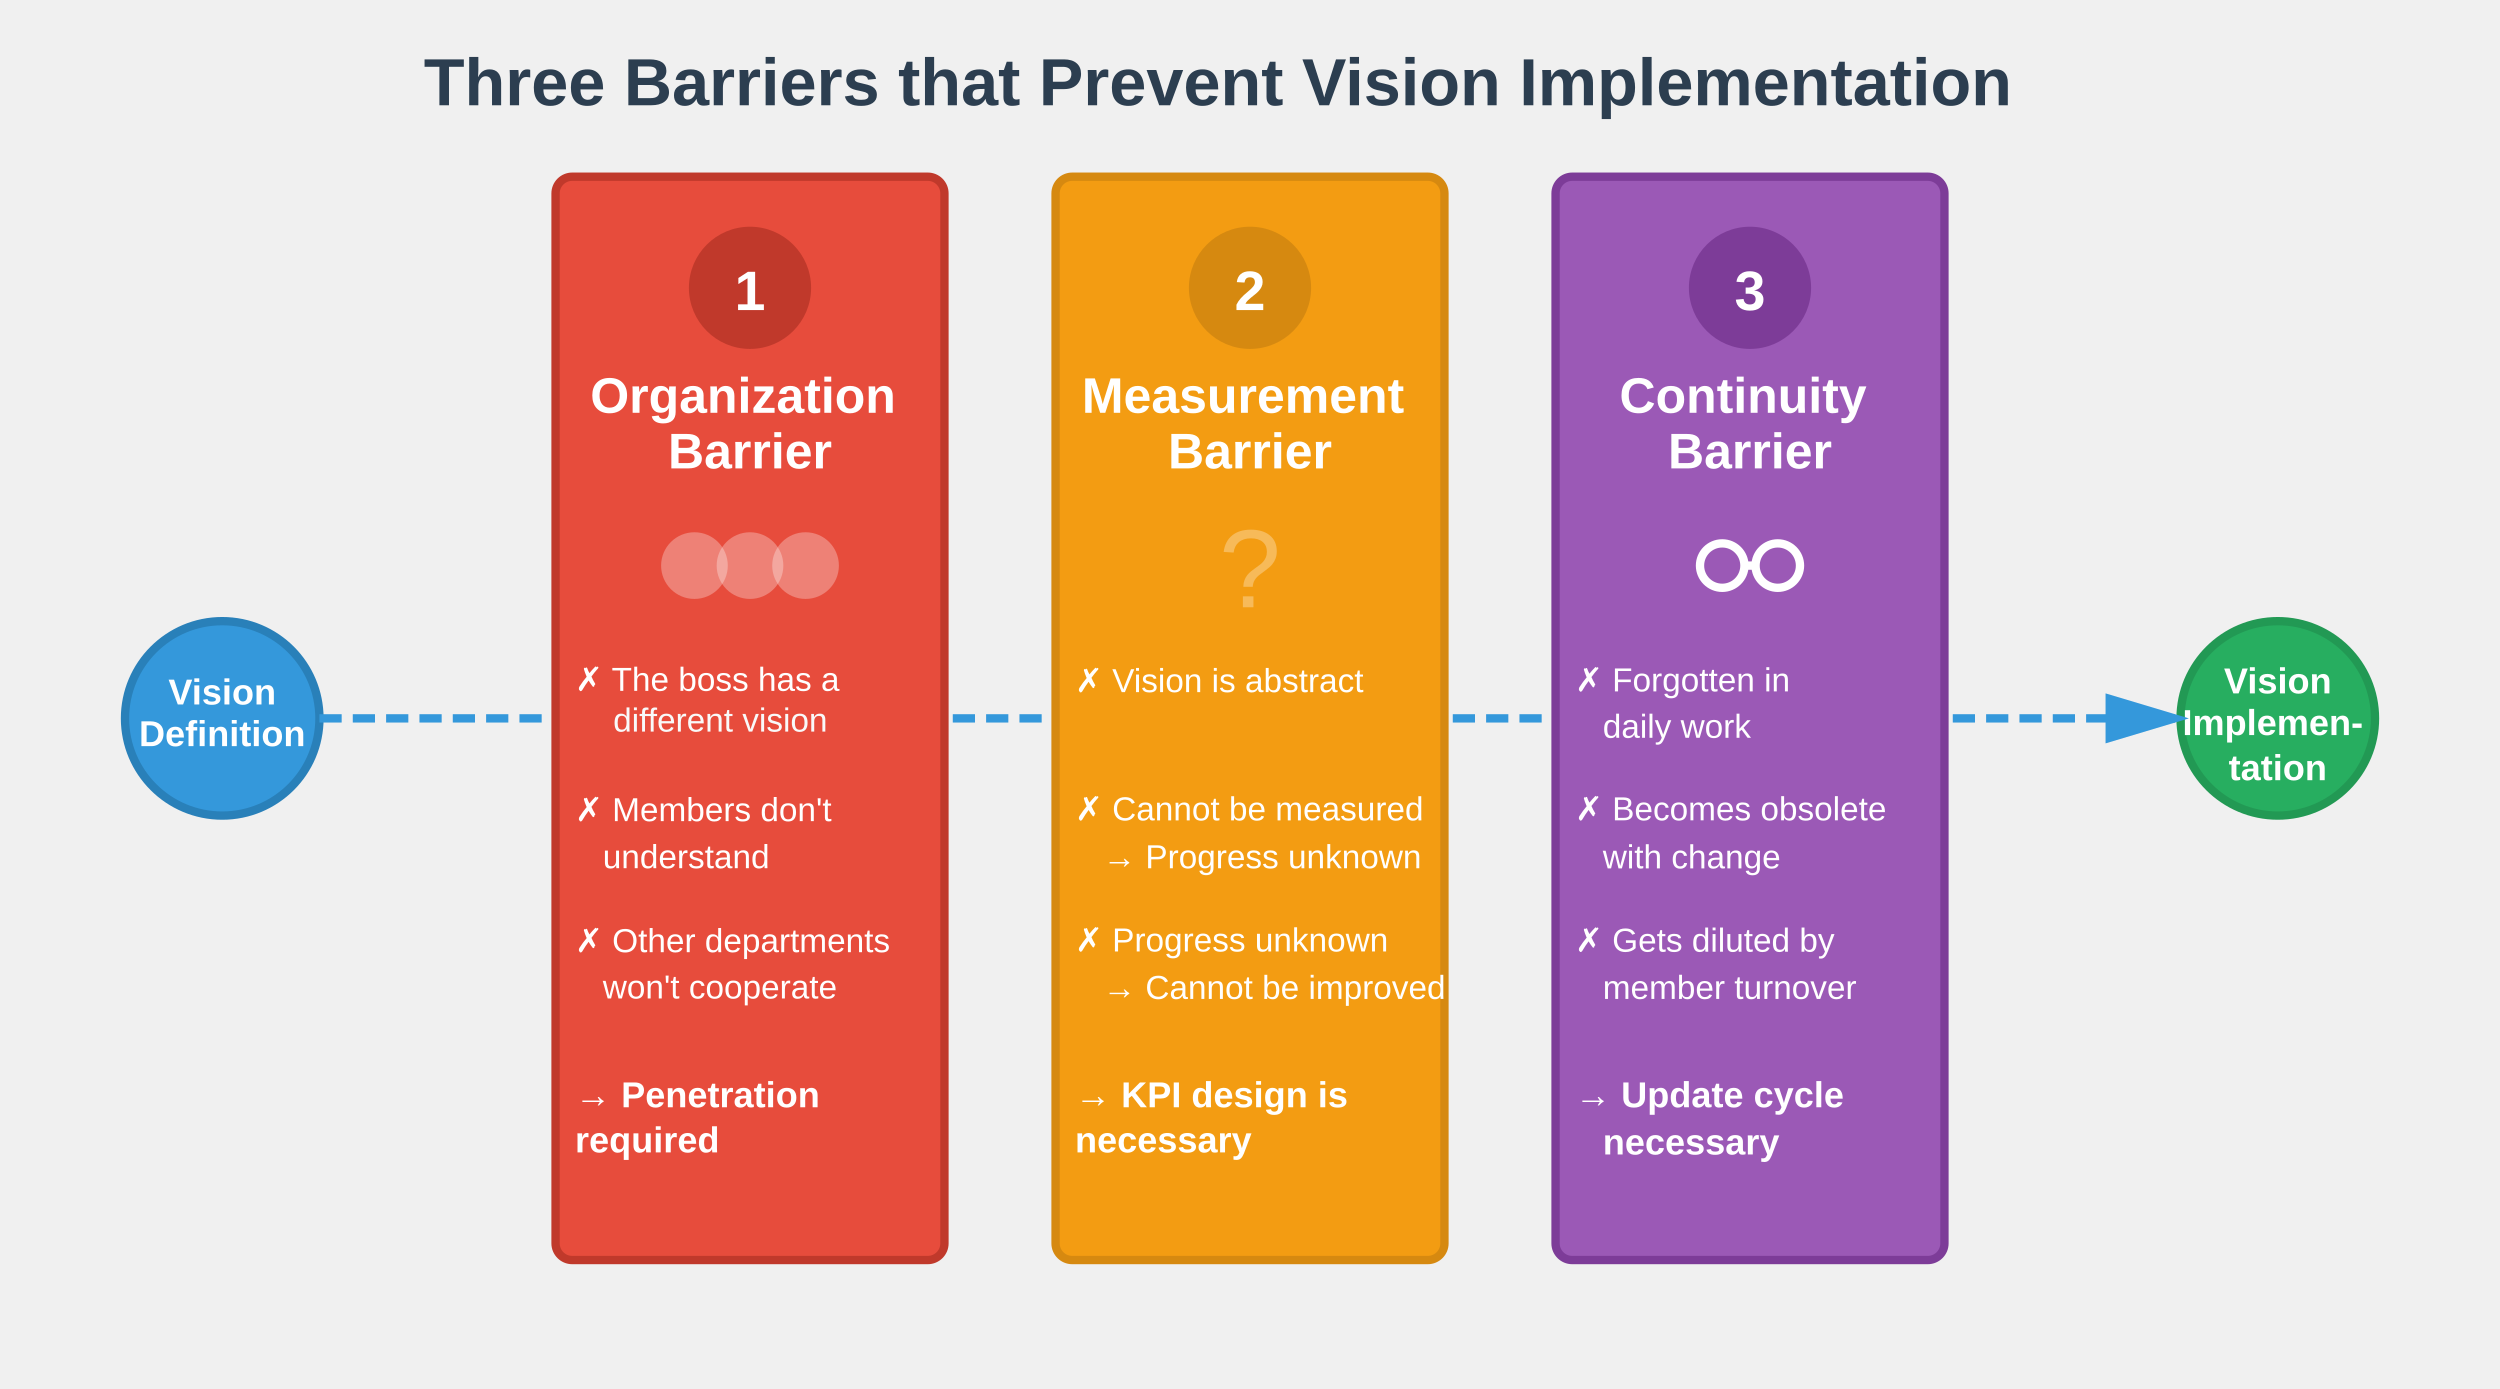
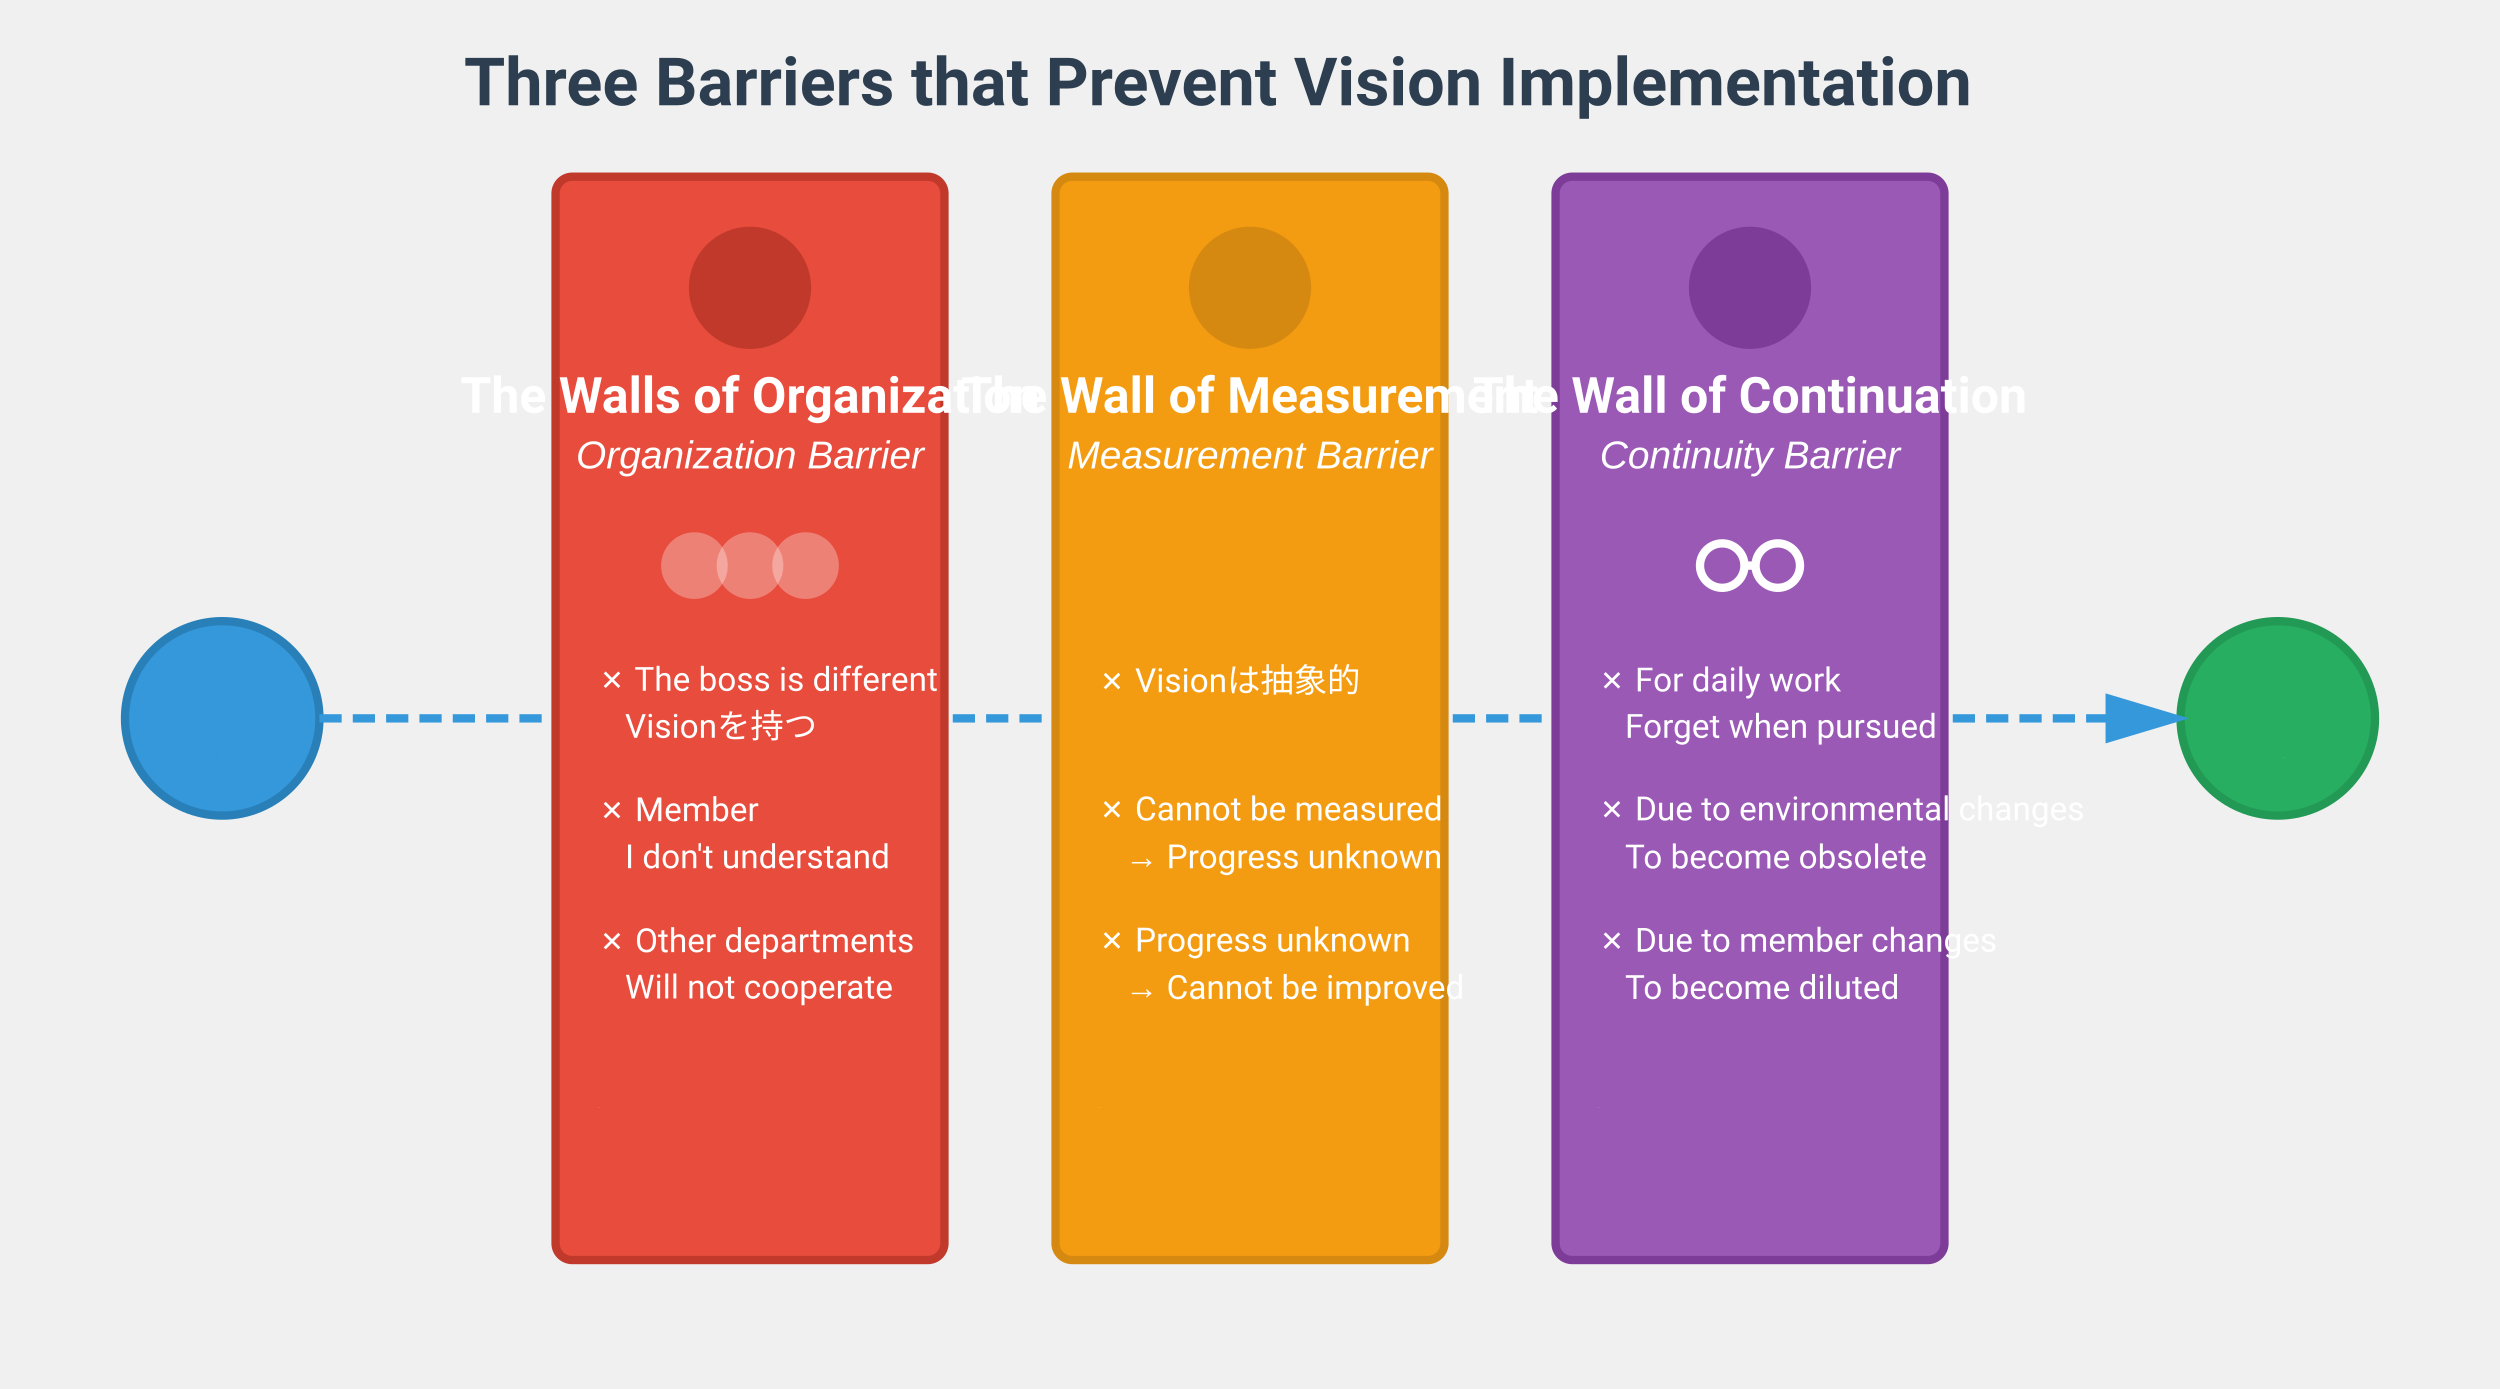
<svg xmlns="http://www.w3.org/2000/svg" viewBox="0 0 900 500" version="1.1" id="svg39" width="900" height="500">
  <defs id="defs1">
    <style id="style1">
-       .title { font-family: Arial, sans-serif, sans-serif; font-size: 24px; font-weight: bold; fill: #2c3e50; }
-       .wall-title { font-family: Arial, sans-serif, sans-serif; font-size: 18px; font-weight: bold; fill: #ffffff; }
-       .wall-subtitle { font-family: Arial, sans-serif, sans-serif; font-size: 14px; fill: #ffffff; font-style: italic; }
-       .wall-text { font-family: Arial, sans-serif, sans-serif; font-size: 12px; fill: #ffffff; }
-       .vision-text { font-family: Arial, sans-serif, sans-serif; font-size: 14px; fill: #2c3e50; font-weight: bold; }
-       .goal-text { font-family: Arial, sans-serif, sans-serif; font-size: 14px; fill: #27ae60; font-weight: bold; }
+       .title { font-family: Metropolis, -apple-system, BlinkMacSystemFont, 'Segoe UI', Roboto, 'Helvetica Neue', Arial, sans-serif; font-size: 24px; font-weight: bold; fill: #2c3e50; }
+       .wall-title { font-family: Metropolis, -apple-system, BlinkMacSystemFont, 'Segoe UI', Roboto, 'Helvetica Neue', Arial, sans-serif; font-size: 18px; font-weight: bold; fill: #ffffff; }
+       .wall-subtitle { font-family: Metropolis, -apple-system, BlinkMacSystemFont, 'Segoe UI', Roboto, 'Helvetica Neue', Arial, sans-serif; font-size: 14px; fill: #ffffff; font-style: italic; }
+       .wall-text { font-family: Metropolis, -apple-system, BlinkMacSystemFont, 'Segoe UI', Roboto, 'Helvetica Neue', Arial, sans-serif; font-size: 12px; fill: #ffffff; }
+       .vision-text { font-family: Metropolis, -apple-system, BlinkMacSystemFont, 'Segoe UI', Roboto, 'Helvetica Neue', Arial, sans-serif; font-size: 14px; fill: #2c3e50; font-weight: bold; }
+       .goal-text { font-family: Metropolis, -apple-system, BlinkMacSystemFont, 'Segoe UI', Roboto, 'Helvetica Neue', Arial, sans-serif; font-size: 14px; fill: #27ae60; font-weight: bold; }
      .wall-1 { fill: #e74c3c; stroke: #c0392b; stroke-width: 3; }
      .wall-2 { fill: #f39c12; stroke: #d68910; stroke-width: 3; }
      .wall-3 { fill: #9b59b6; stroke: #7d3c98; stroke-width: 3; }
      .path-arrow { fill: none; stroke: #3498db; stroke-width: 3; stroke-dasharray: 8,4; }
      .arrow-marker { fill: #3498db; }
    </style>
    <marker id="arrowhead" markerWidth="10" markerHeight="10" refX="9" refY="3" orient="auto">
      <polygon points="0,6 0,0 10,3 " class="arrow-marker" id="polygon1" />
    </marker>
  </defs>
  <text x="438.434" y="37.892" class="title" text-anchor="middle" id="text1">Three Barriers that Prevent Vision Implementation</text>
  <circle cx="80" cy="258.615" r="35" fill="#3498db" stroke="#2980b9" stroke-width="3" id="circle1" />
-   <text x="80" y="253.615" class="vision-text" text-anchor="middle" style="font-size:13px;fill:#ffffff" id="text2">Vision</text>
-   <text x="80" y="268.615" class="vision-text" text-anchor="middle" style="font-size:13px;fill:#ffffff" id="text3">Definition</text>
+   <text x="80" y="257.615" class="vision-text" text-anchor="middle" style="font-size:0.1px;fill:#ffffff" id="text2">Vision</text>
+   <text x="80" y="272.615" class="vision-text" text-anchor="middle" style="font-size:0.1px;fill:#ffffff" id="text3">Definition</text>
  <circle cx="820" cy="258.615" r="35" fill="#27ae60" stroke="#229954" stroke-width="3" id="circle3" />
-   <text x="820" y="249.615" class="goal-text" text-anchor="middle" style="font-size:13px;fill:#ffffff" id="text4">Vision</text>
-   <text x="820" y="264.615" class="goal-text" text-anchor="middle" style="font-size:13px;fill:#ffffff" id="text5">
-     <tspan id="tspan12" x="820" y="264.615">Implemen-</tspan>
-     <tspan id="tspan13" x="820" y="280.865">tation</tspan>
-   </text>
+   <text x="822" y="257.615" class="goal-text" text-anchor="middle" style="font-size:0.1px;fill:#ffffff" id="text4">Vision</text>
+   <text x="822" y="272.615" class="goal-text" text-anchor="middle" style="font-size:0.1px;fill:#ffffff" id="text5">Implementation</text>
  <path d="m 115,258.615 h 85 50 150 150 150 85" class="path-arrow" marker-end="url(#arrowhead)" id="path5" />
  <rect x="200" y="63.615" width="140" height="390" class="wall-1" rx="6" id="rect5" />
  <circle cx="270" cy="103.615" r="22" fill="#c0392b" id="circle5" />
-   <text x="270" y="111.615" style="font-weight:bold;font-size:20px;font-family: Arial, sans-serif;fill:#ffffff" text-anchor="middle" id="text6">1</text>
-   <text x="270" y="148.615" class="wall-title" text-anchor="middle" id="text7">
-     <tspan id="tspan1" x="270" y="148.615">Organization</tspan>
-     <tspan id="tspan2" x="270" y="168.615">Barrier</tspan>
+   <text x="270" y="111.615" style="font-weight:bold;font-size:0.1px;font-family:Arial;fill:#ffffff" text-anchor="middle" id="text6">1</text>
+   <text x="270" y="148.615" class="wall-title" text-anchor="middle" id="text7">The Walls of Organization</text>
+   <text x="270" y="168.615" class="wall-subtitle" text-anchor="middle" id="text8">
+     <tspan style="font-style:italic;font-variant:normal;font-weight:normal;font-stretch:normal;font-family:Arial;-inkscape-font-specification:Arial" id="tspan39">Organization Barrier</tspan>
  </text>
  <circle cx="250" cy="203.615" r="12" class="wall-text" opacity="0.3" id="circle8" />
  <circle cx="270" cy="203.615" r="12" class="wall-text" opacity="0.3" id="circle9" />
  <circle cx="290" cy="203.615" r="12" class="wall-text" opacity="0.3" id="circle10" />
-   <text x="207" y="248.7" class="wall-text" id="text10">✗ The boss has a</text>
-   <text x="207" y="295.615" class="wall-text" id="text12">✗ Members don't</text>
-   <text x="217" y="312.55" class="wall-text" id="text13">understand</text>
-   <text x="207" y="342.779" class="wall-text" id="text14">✗ Other departments</text>
-   <text x="217" y="359.457" class="wall-text" id="text15">won't cooperate</text>
-   <text x="207" y="398.615" class="wall-text" style="font-weight:bold;font-size:13px" id="text16">
-     <tspan x="207" y="398.615" id="tspan16">→ Penetration</tspan>
-     <tspan id="tspan15" x="207" y="414.865">required</tspan>
-   </text>
+   <text x="215" y="248.7" class="wall-text" id="text10">✗ The boss is different</text>
+   <text x="225" y="265.615" class="wall-text" id="text11">Visionを持つ</text>
+   <text x="215" y="295.615" class="wall-text" id="text12">✗ Member</text>
+   <text x="225" y="312.55" class="wall-text" id="text13">I don't understand</text>
+   <text x="215" y="342.779" class="wall-text" id="text14">✗ Other departments</text>
+   <text x="225" y="359.457" class="wall-text" id="text15">Will not cooperate</text>
+   <text x="215" y="398.615" class="wall-text" style="font-weight:bold;font-size:0.1px" id="text16">→ Penetration required</text>
  <rect x="380" y="63.615" width="140" height="390" class="wall-2" rx="6" id="rect16" />
  <circle cx="450" cy="103.615" r="22" fill="#d68910" id="circle16" />
-   <text x="450" y="111.615" style="font-weight:bold;font-size:20px;font-family: Arial, sans-serif;fill:#ffffff" text-anchor="middle" id="text17">2</text>
-   <text x="450" y="148.615" class="wall-title" text-anchor="middle" id="text18">
-     <tspan id="tspan3" x="450" y="148.615">Measurement</tspan>
-     <tspan id="tspan4" x="450" y="168.615">Barrier</tspan>
+   <text x="450" y="111.615" style="font-weight:bold;font-size:0.1px;font-family:Arial;fill:#ffffff" text-anchor="middle" id="text17">2</text>
+   <text x="450" y="148.615" class="wall-title" text-anchor="middle" id="text18">The Wall of Measurement</text>
+   <text x="450" y="168.615" class="wall-subtitle" text-anchor="middle" id="text19">
+     <tspan style="font-style:italic;font-variant:normal;font-weight:normal;font-stretch:normal;font-family:Arial;-inkscape-font-specification:'Arial Italic'" id="tspan40">Measurement Barrier</tspan>
  </text>
-   <text x="450" y="218.615" style="font-size:40px;font-family: Arial, sans-serif;opacity:0.3;fill:#ffffff" text-anchor="middle" id="text20">?</text>
-   <text x="387" y="249.162" class="wall-text" id="text21">✗ Vision is abstract</text>
+   <text x="450" y="218.615" style="font-size:0.1px;font-family:Arial;opacity:0.3;fill:#ffffff" text-anchor="middle" id="text20">?</text>
+   <text x="395" y="249.162" class="wall-text" id="text21">✗ Visionは抽象的</text>
  <text x="405" y="292" class="wall-text" id="text22" />
-   <text x="387" y="295.339" class="wall-text" id="text23">✗ Cannot be measured</text>
-   <text x="397" y="312.574" class="wall-text" id="text24">→ Progress unknown</text>
-   <text x="387" y="342.527" class="wall-text" id="text25">✗ Progress unknown</text>
-   <text x="397" y="359.626" class="wall-text" id="text26">→ Cannot be improved</text>
-   <text x="387" y="398.615" class="wall-text" style="font-weight:bold;font-size:13px" id="text27">
-     <tspan id="tspan9" x="387" y="398.615">→ KPI design is</tspan>
-     <tspan x="387" y="414.865" id="tspan10"> necessary</tspan>
-   </text>
+   <text x="395" y="295.339" class="wall-text" id="text23">✗ Cannot be measured</text>
+   <text x="405" y="312.574" class="wall-text" id="text24">→ Progress unknown</text>
+   <text x="395" y="342.527" class="wall-text" id="text25">✗ Progress unknown</text>
+   <text x="405" y="359.626" class="wall-text" id="text26">→ Cannot be improved</text>
+   <text x="395" y="398.615" class="wall-text" style="font-weight:bold;font-size:0.1px" id="text27">→ KPI design is necessary</text>
  <rect x="560" y="63.615" width="140" height="390" class="wall-3" rx="6" id="rect27" />
  <circle cx="630" cy="103.615" r="22" fill="#7d3c98" id="circle27" />
-   <text x="630" y="111.615" style="font-weight:bold;font-size:20px;font-family: Arial, sans-serif;fill:#ffffff" text-anchor="middle" id="text28">3</text>
-   <text x="630" y="148.615" class="wall-title" text-anchor="middle" id="text29">
-     <tspan id="tspan5" x="630" y="148.615">Continuity</tspan>
-     <tspan id="tspan6" x="630" y="168.615">Barrier</tspan>
+   <text x="630" y="111.615" style="font-weight:bold;font-size:0.1px;font-family:Arial;fill:#ffffff" text-anchor="middle" id="text28">3</text>
+   <text x="630" y="148.615" class="wall-title" text-anchor="middle" id="text29">The Wall of Continuation</text>
+   <text x="630" y="168.615" class="wall-subtitle" text-anchor="middle" id="text30">
+     <tspan style="font-style:italic;font-variant:normal;font-weight:normal;font-stretch:normal;font-family:Arial;-inkscape-font-specification:'Arial Italic'" id="tspan41">Continuity Barrier</tspan>
  </text>
  <circle cx="620" cy="203.615" r="8" stroke="#ffffff" stroke-width="3" fill="none" id="circle30" />
  <circle cx="640" cy="203.615" r="8" stroke="#ffffff" stroke-width="3" fill="none" id="circle31" />
  <line x1="628" y1="203.615" x2="632" y2="203.615" stroke="#ffffff" stroke-width="3" id="line31" />
-   <text x="567" y="248.91" class="wall-text" id="text31">✗ Forgotten in</text>
-   <text x="577" y="265.615" class="wall-text" id="text32">daily work</text>
-   <text x="567" y="295.316" class="wall-text" id="text33">✗ Becomes obsolete</text>
-   <text x="577" y="312.615" class="wall-text" id="text34">with change</text>
-   <text x="567" y="342.615" class="wall-text" id="text35">✗ Gets diluted by</text>
-   <text x="577" y="359.615" class="wall-text" id="text36">member turnover</text>
-   <text x="567" y="398.615" class="wall-text" style="font-weight:bold;font-size:13px" id="text37">→ Update cycle</text>
-   <text x="577" y="415.615" class="wall-text" style="font-weight:bold;font-size:13px" id="text38">necessary</text>
-   <text xml:space="preserve" style="font-style:italic;font-size:12px;font-family:Arial;-inkscape-font-specification:'Arial Italic';text-align:start;writing-mode:lr-tb;direction:ltr;text-anchor:start;fill:#f9f9f9;stroke-width:1" x="220.745" y="263.369" id="text8">
-     <tspan id="tspan11" x="220.745" y="263.369" style="font-style:normal;font-size:12px;stroke-width:1">different vision</tspan>
-   </text>
+   <text x="575" y="248.91" class="wall-text" id="text31">✗ For daily work</text>
+   <text x="585" y="265.615" class="wall-text" id="text32">Forget when pursued</text>
+   <text x="575" y="295.316" class="wall-text" id="text33">✗ Due to environmental changes</text>
+   <text x="585" y="312.615" class="wall-text" id="text34">To become obsolete</text>
+   <text x="575" y="342.615" class="wall-text" id="text35">✗ Due to member changes</text>
+   <text x="585" y="359.615" class="wall-text" id="text36">To become diluted</text>
+   <text x="575" y="398.615" class="wall-text" style="font-weight:bold;font-size:0.1px" id="text37">→ The update cycle</text>
+   <text x="593" y="415.615" class="wall-text" style="font-weight:bold;font-size:0.1px" id="text38">Necessary</text>
</svg>
